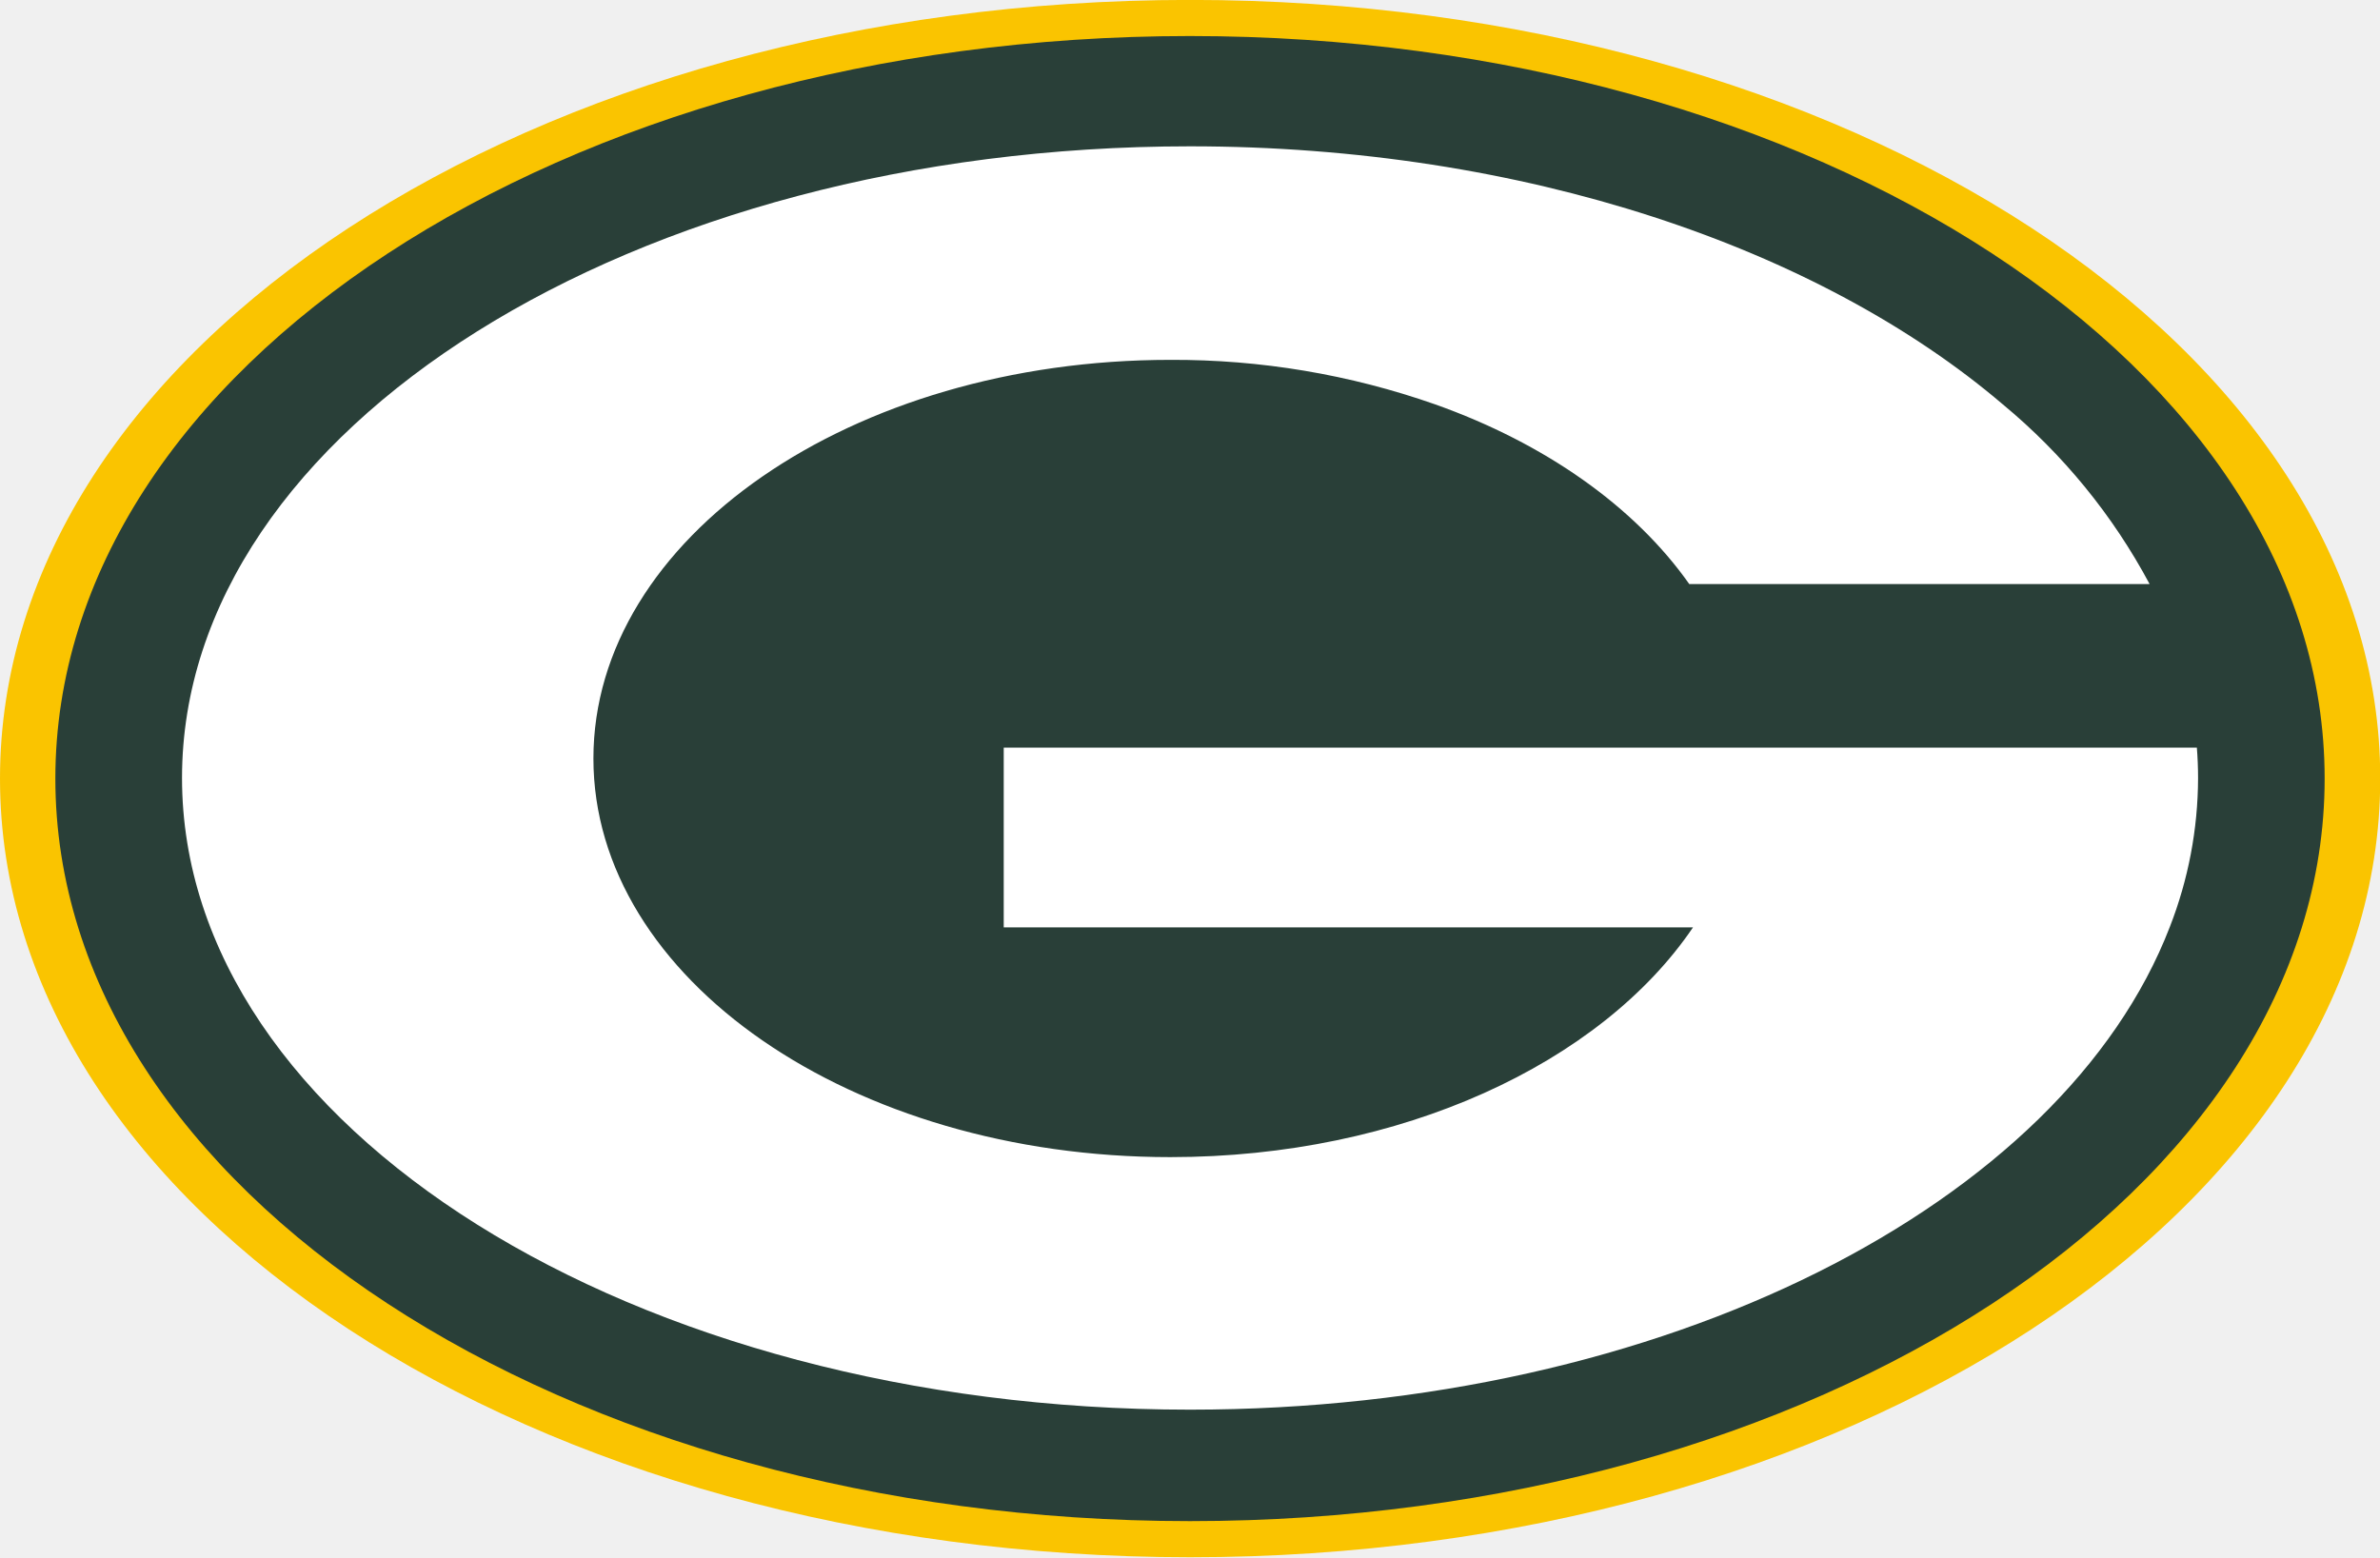
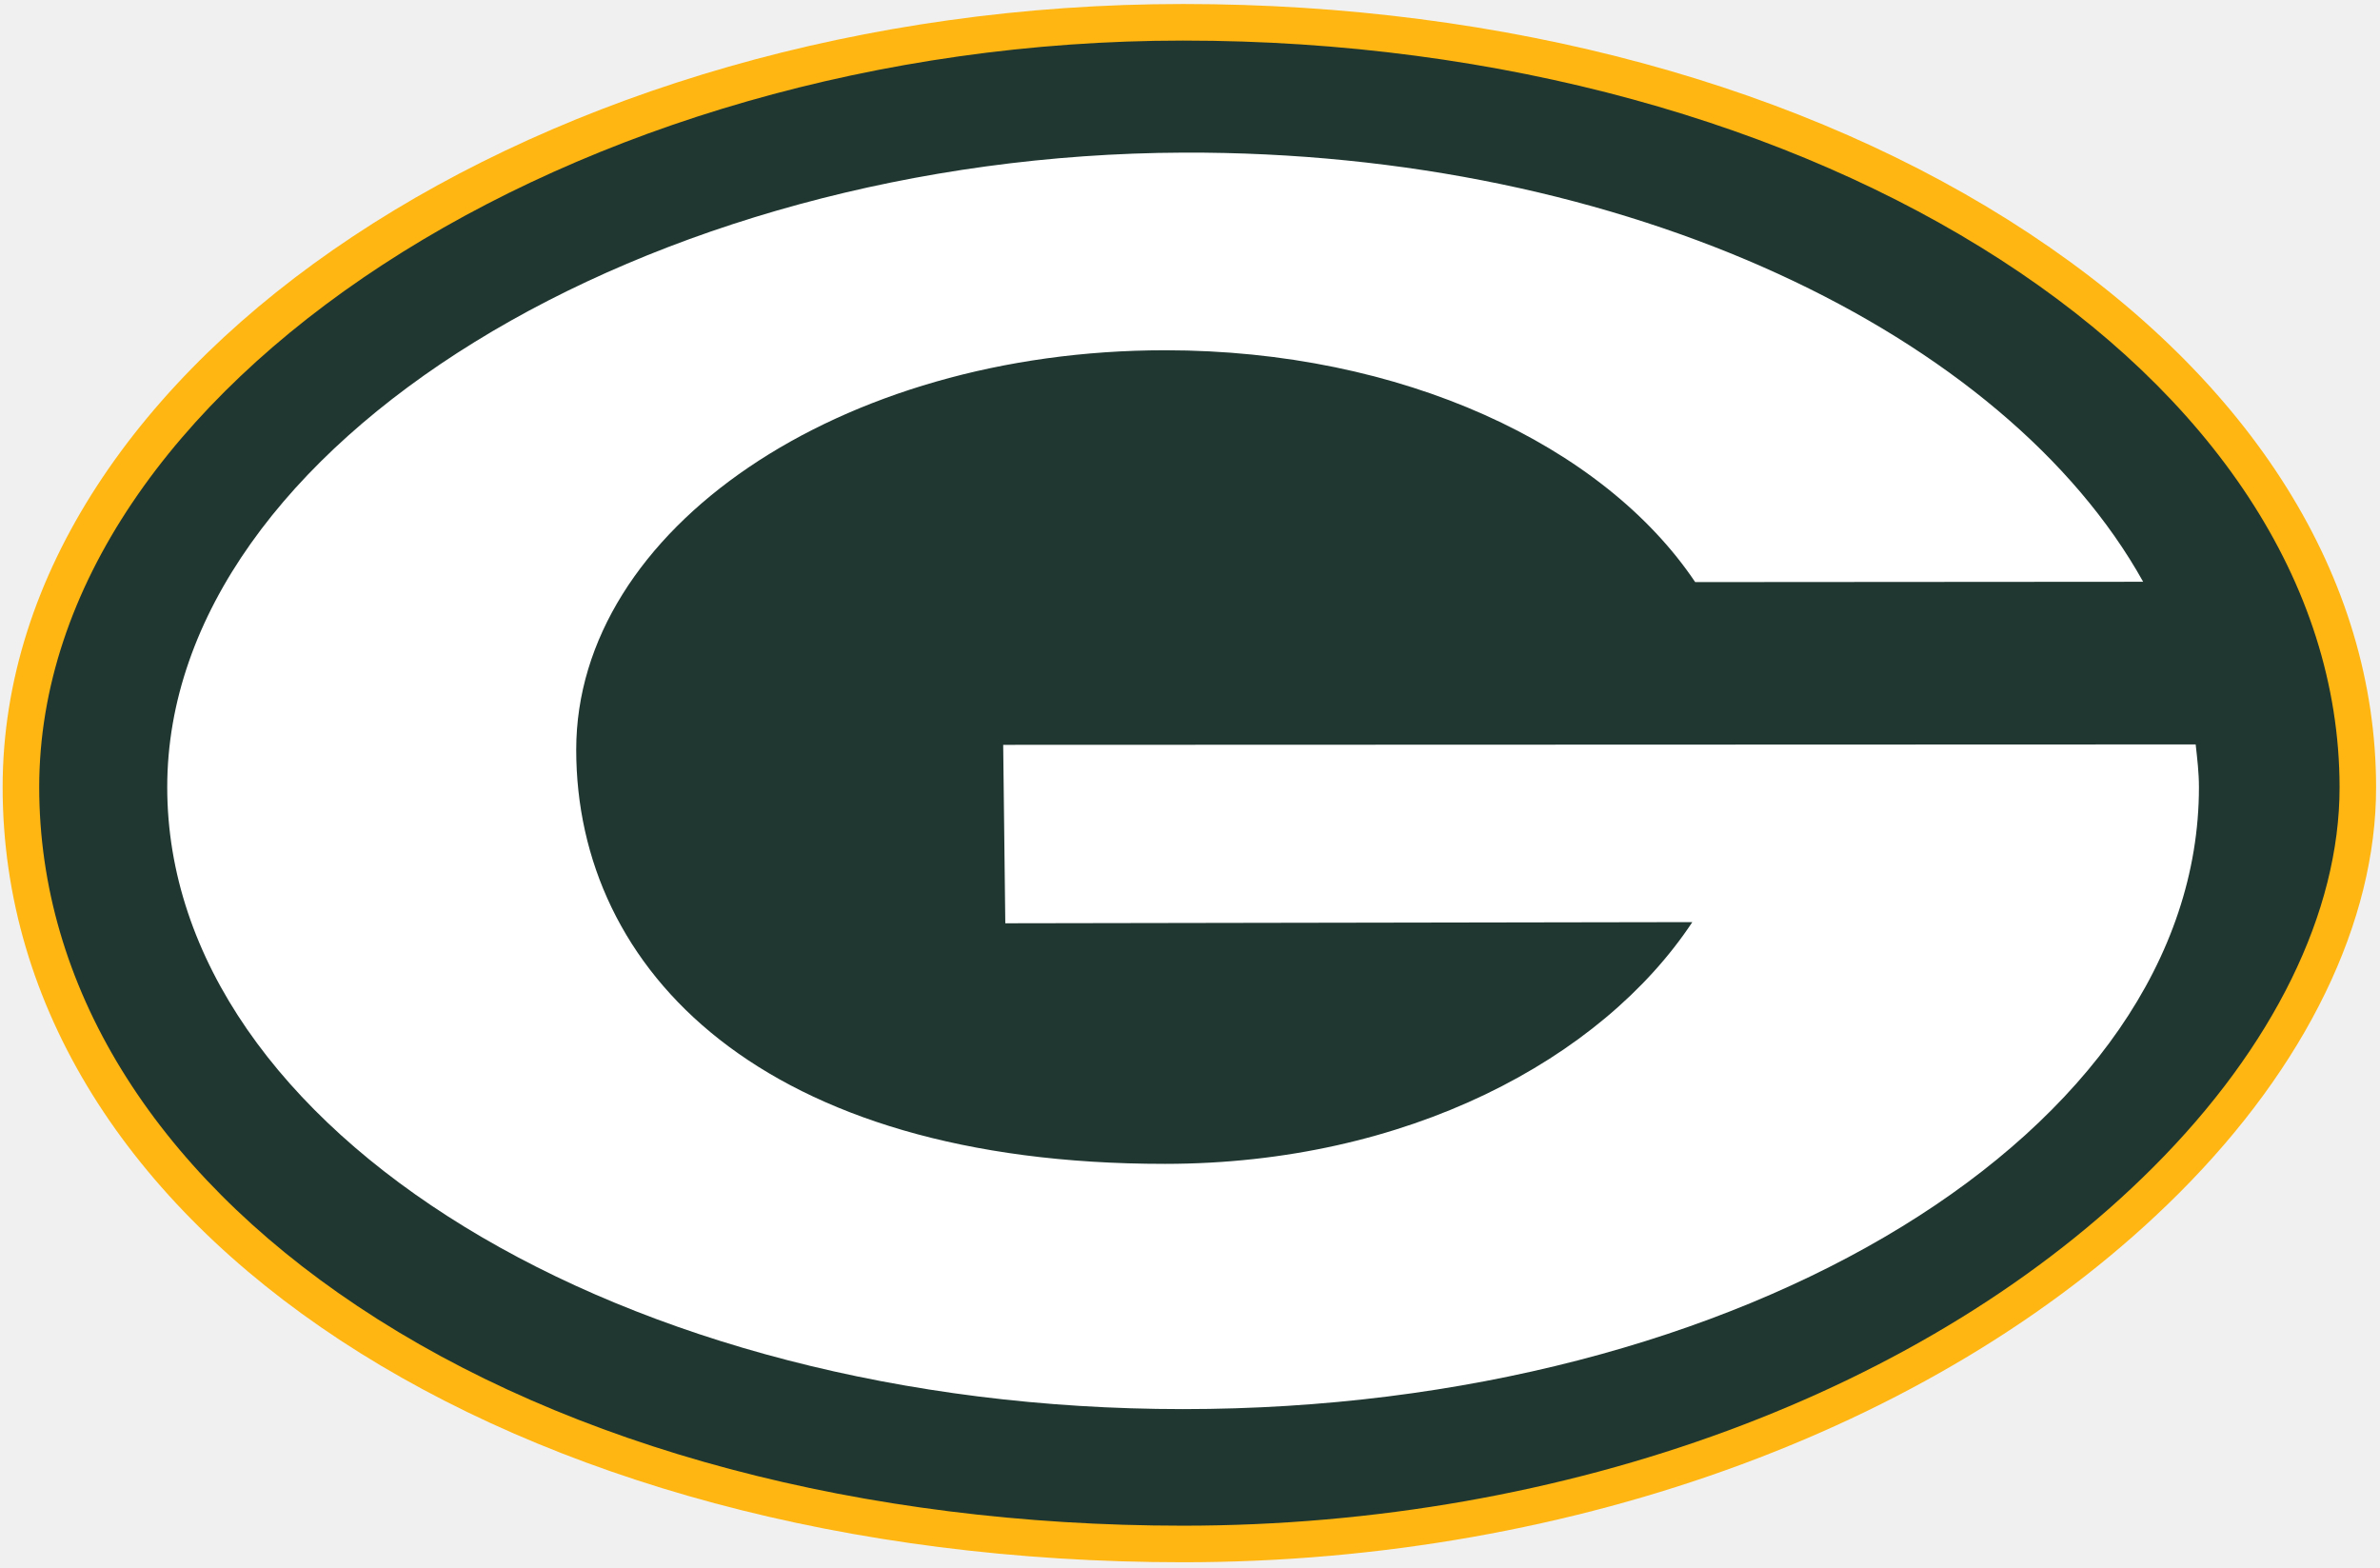
- <svg xmlns="http://www.w3.org/2000/svg" viewBox="0 0 304.41 199.24">
-   <defs>
-     <style>.a{fill:#fac400;}.b{fill:#293f38;}.c{fill:#fff;}</style>
-   </defs>
-   <path class="a" d="M304.44 99.61c0 55-68.14 99.62-152.21 99.62S0 154.63 0 99.61 68.14-.01 152.21-.01 304.44 44.6 304.44 99.61z" />
-   <path class="b" d="M297.33 99.61c0 52.46-65 95-145.13 95S7.08 152.09 7.08 99.61s65-95 145.12-95 145.13 42.53 145.13 95z" />
-   <path class="c" d="M280.98 95.65h-152.6v23h88.16c-11.77 17.36-37.27 29.39-66.85 29.39-40.75 0-73.79-22.82-73.79-51s33-51 73.79-51a100.93 100.93 0 0 1 33.83 5.68c14.11 5 25.58 13.12 32.54 23h58.88a76.81 76.81 0 0 0-18.79-23c-23.47-20-61.28-33-103.94-33C81 18.72 23.28 54.9 23.28 99.53S81 180.35 152.21 180.35c60.74 0 111.66-26.33 125.32-61.77a52.7 52.7 0 0 0 3.61-19q0-2-.16-4z" />
+ <svg xmlns="http://www.w3.org/2000/svg" fill="none" viewBox="24.5 101.5 451 297">
+   <path fill="#ffb612" fill-rule="evenodd" d="M248.69 102.26C127.44 102.26 25 170.22 25 250.66c0 83.73 96.17 146.87 223.69 146.87 74.42 0 144.98-26.16 188.76-69.97 24.09-24.1 37.34-51.43 37.31-76.9-.03-39.66-23.36-76.91-65.69-104.9-42.44-28.06-99.39-43.5-160.38-43.5" clip-rule="evenodd" />
+   <path fill="#203731" fill-rule="evenodd" d="M92.26 349c-38.9-25.94-60.33-60.88-60.33-98.34 0-75.36 101.29-141.46 216.76-141.47 120.77-.01 219.08 63.46 219.15 141.47.02 23.64-12.51 49.2-35.3 72-42.5 42.54-111.22 67.94-183.85 67.94-60.68 0-116.24-14.78-156.43-41.6" clip-rule="evenodd" />
+   <path fill="#fff" fill-rule="evenodd" d="M345.73 211.8c-17.42-25.94-55.54-43.93-100.44-43.93-61.62 0-111.6 33.9-111.6 75.7s35.28 78.51 111.6 78.47c45.83-.02 82.68-19.81 99.9-45.81l-130.19.22-.4-33.81 225.97-.08c.3 2.7.62 5.35.62 8.1 0 65.09-86.19 117.85-192.5 117.85s-192.5-52.76-192.5-117.85 91.3-119.85 192.5-120.24c84.23-.33 155.82 34.48 181.93 81.32z" clip-rule="evenodd" />
</svg>
